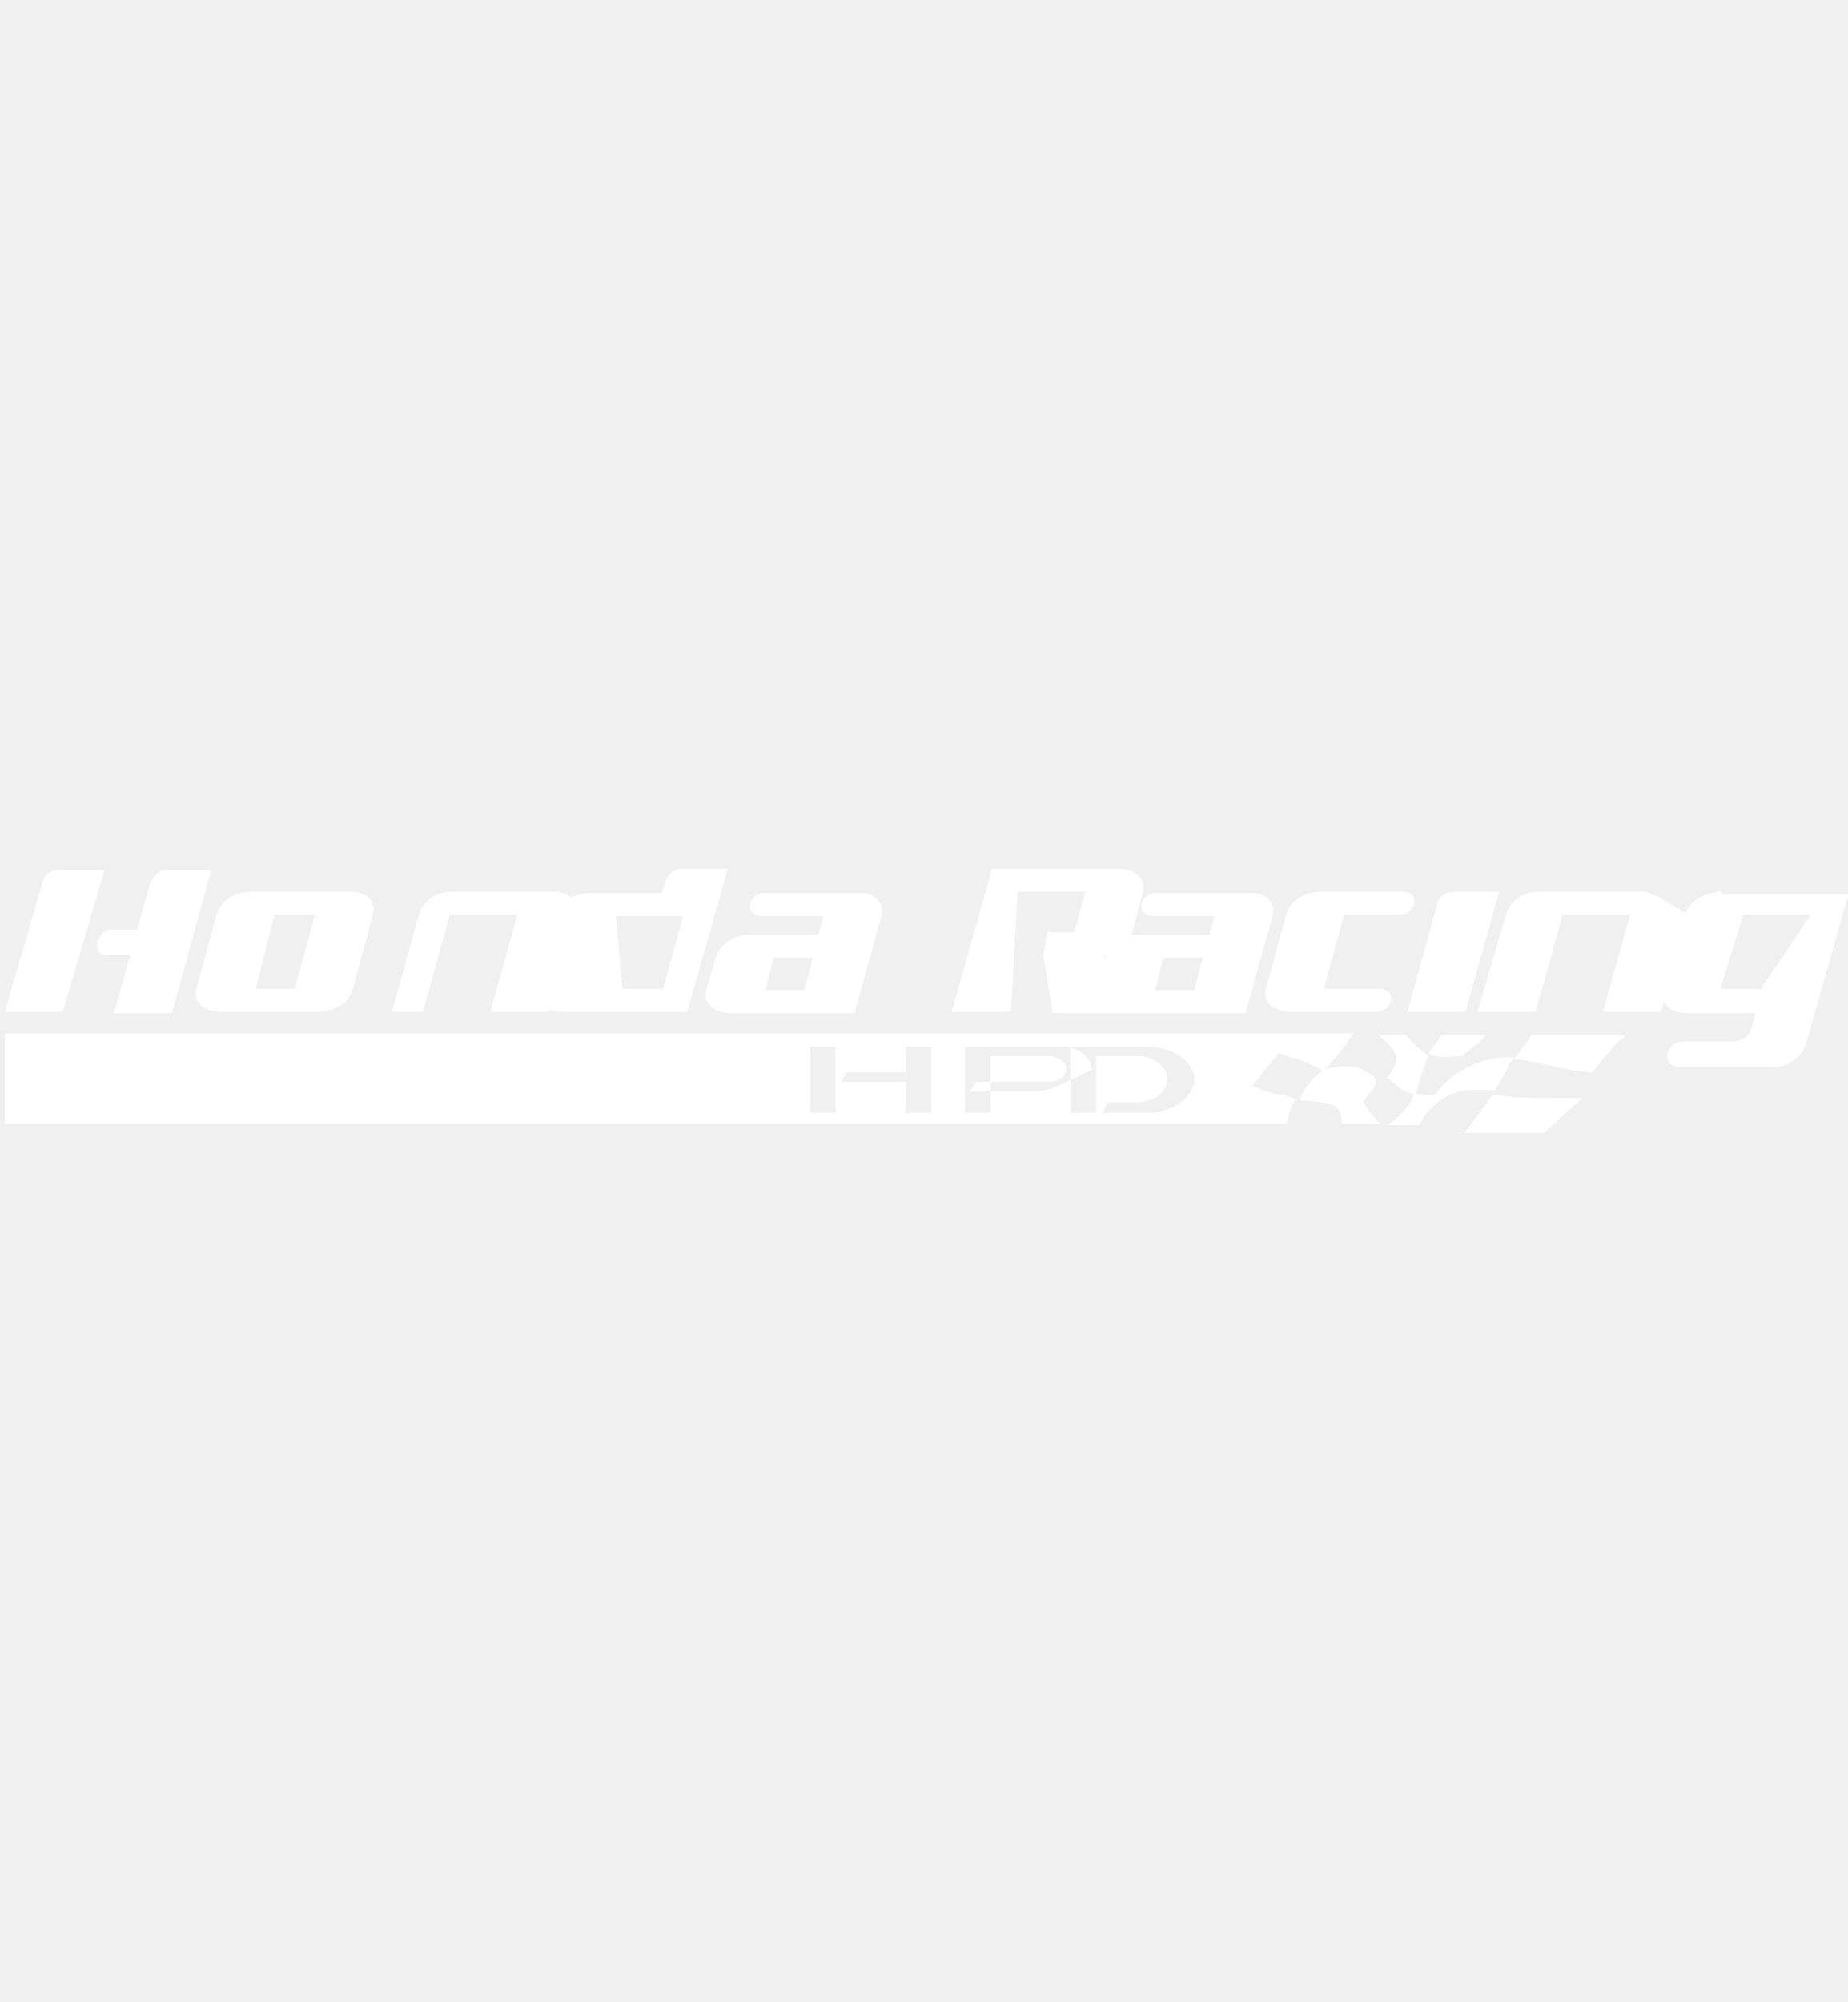
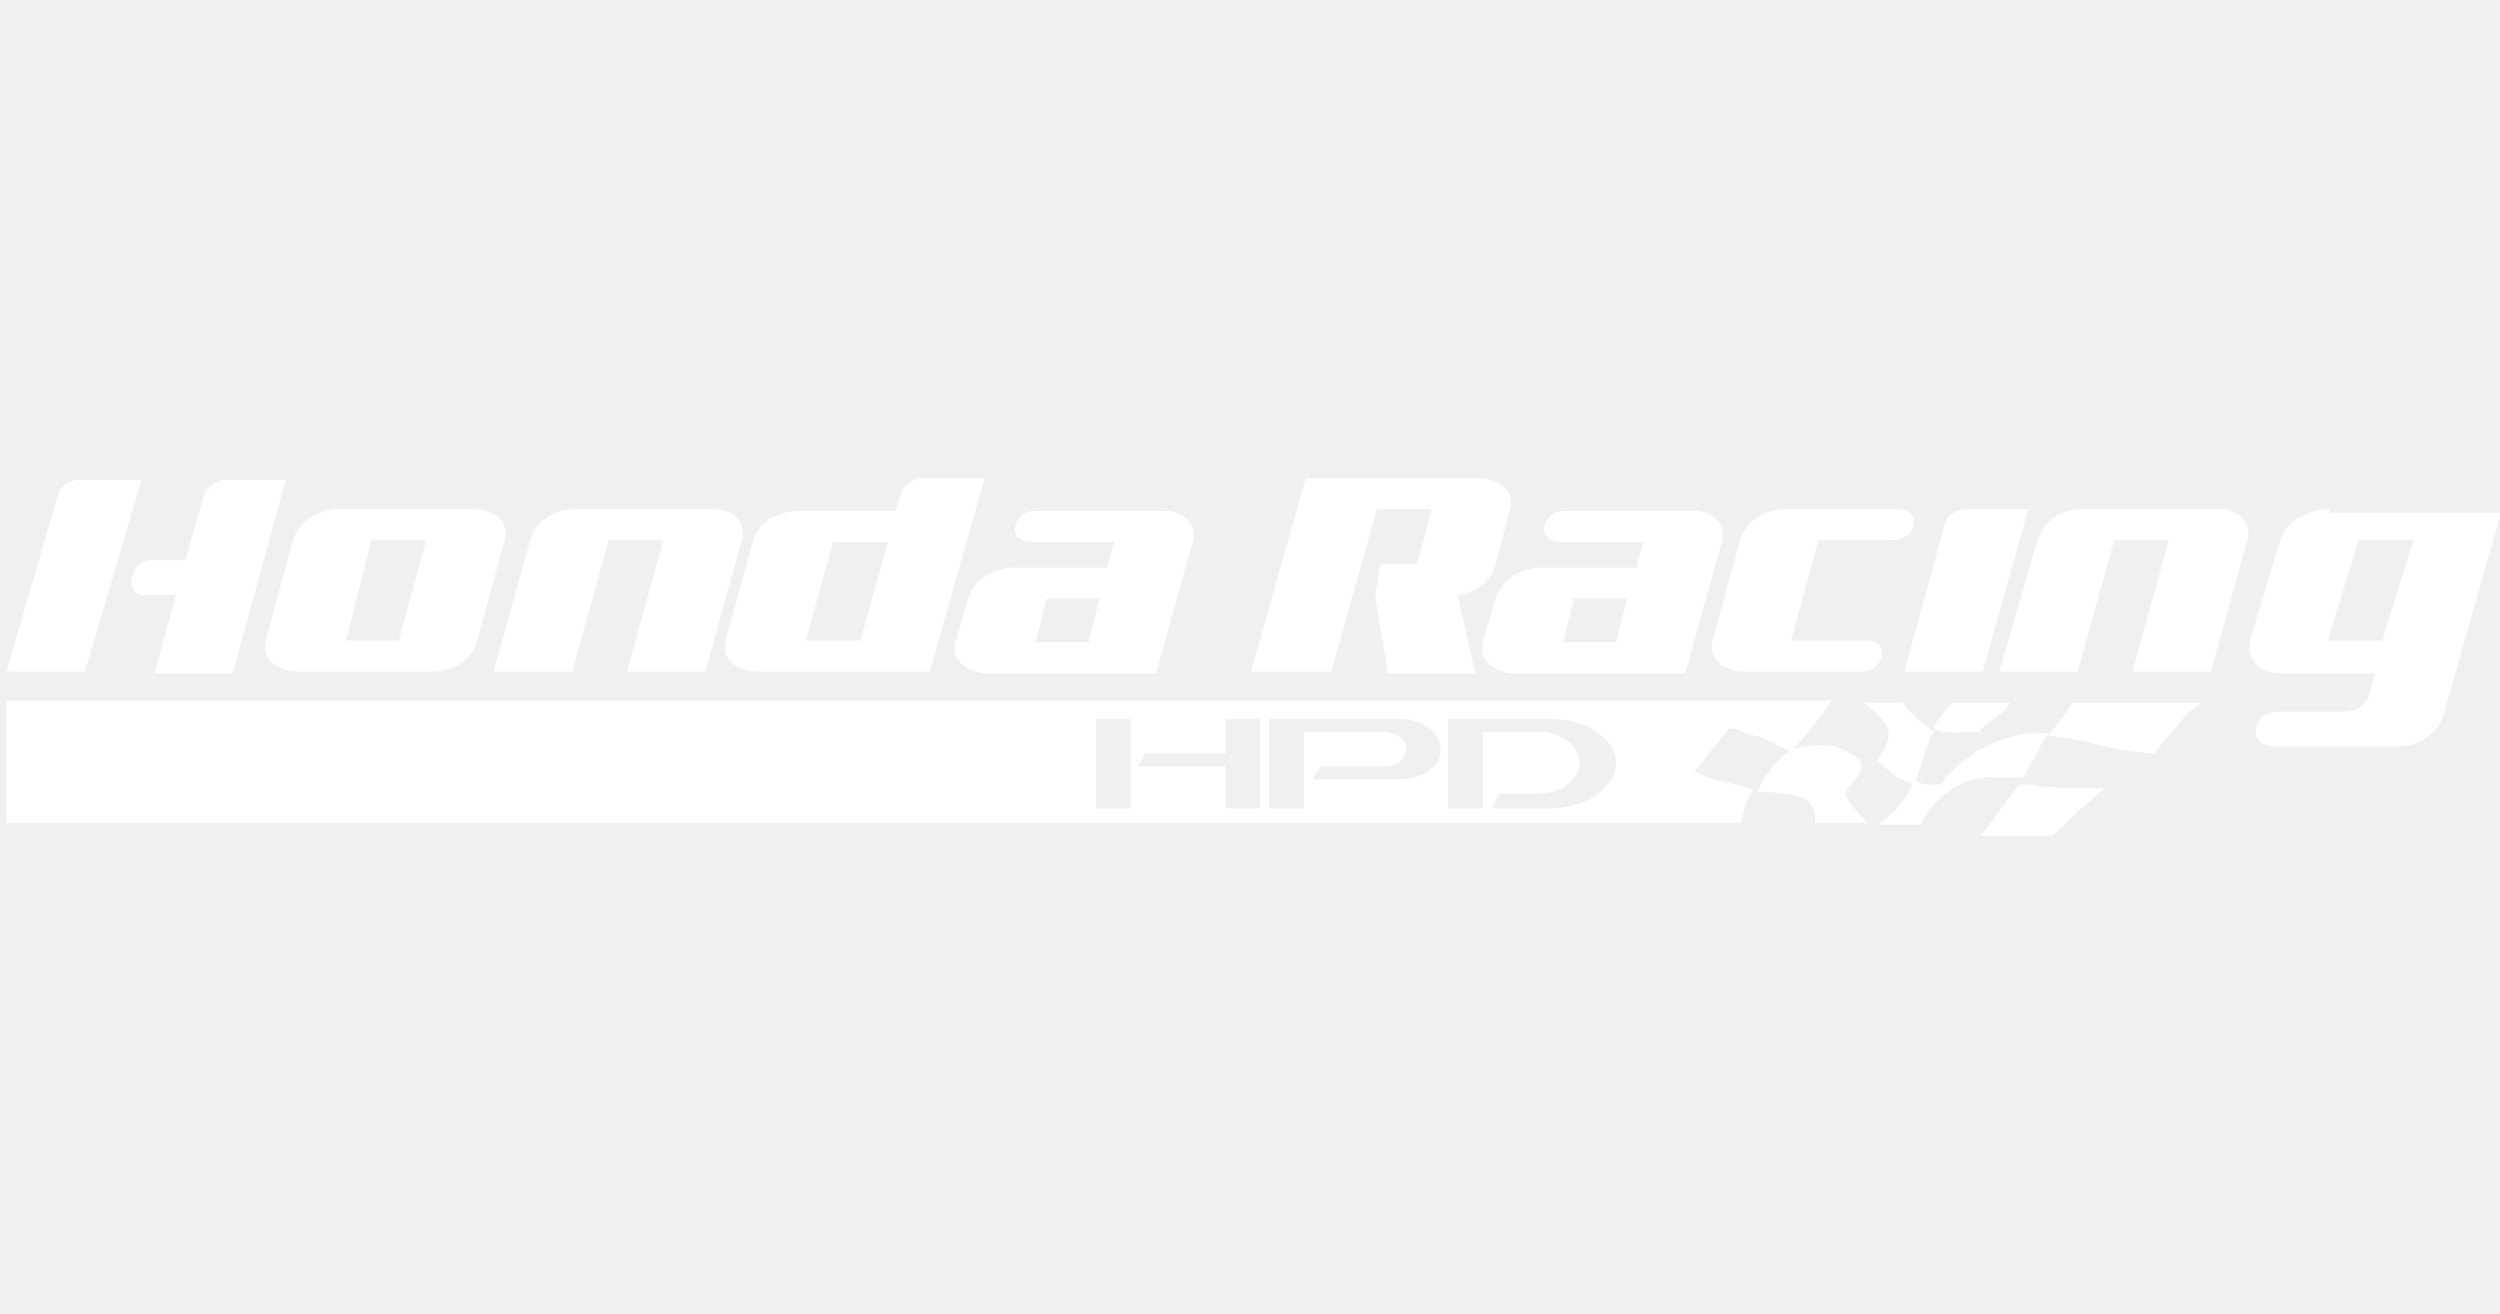
- <svg xmlns="http://www.w3.org/2000/svg" version="1.1" id="Layer_1" x="0px" y="0px" fill="white" width="120px" height="130px" viewBox="0 0 137 72" style="enable-background:new 0 0 137 72;" xml:space="preserve">
+ <svg xmlns="http://www.w3.org/2000/svg" version="1.1" id="Layer_1" fill="white" x="0px" y="0px" width="137px" height="72px" viewBox="0 0 137 72" style="enable-background:new 0 0 137 72;" xml:space="preserve">
  <g id="Footer">
    <g id="Footer_Large_1400px" transform="translate(-1229, -1499)">
      <g id="Footer_links" transform="translate(0, 553)">
        <g id="blue-footer" transform="translate(0, 734)">
          <g id="Group-3" transform="translate(31.97472, 160)">
            <g id="Honda-Racing" transform="translate(1197.381, 52.5)">
-               <path id="Path" d="M108.3,36.3l2.5-8.9h-3.4c-0.6,0-1.1,0.4-1.2,0.9l-2.2,8H108.3z">
-                         </path>
-               <path id="Shape" d="M55.3,30.6c-1.1,0-2.2,0.5-2.6,1.7l-0.7,2.4c-0.3,1.1,0.9,1.7,1.7,1.7h9.3l2-7.2c0.3-1-0.6-1.7-1.4-1.7                             l0,0h-7.3c-1.1,0-1.6,1.7-0.1,1.7h4.5l-0.4,1.4L55.3,30.6L55.3,30.6z M59.3,34.7h-2.9l0.6-2.4l0,0h2.9L59.3,34.7z">
-                         </path>
-               <path d="M84.2,30.6c-1.1,0-2.2,0.5-2.6,1.7l-0.7,2.4c-0.3,1.1,0.9,1.7,1.7,1.7H92l2-7.2c0.3-1-0.6-1.7-1.4-1.7h-7.3                             c-1.1,0-1.6,1.7-0.1,1.7h4.5l-0.4,1.4L84.2,30.6L84.2,30.6z M88.2,34.7h-2.9l0,0l0.6-2.4l0,0h2.9l0,0L88.2,34.7z">
-                         </path>
-               <path d="M95.3,36.3h6.4c1.2,0,1.6-1.7,0.2-1.7h-4.1l1.5-5.5h4.1c1.2,0,1.7-1.7,0.2-1.7h-6c-1.1,0-2.2,0.5-2.6,1.7l-1.5,5.5                             C93.2,35.8,94.4,36.3,95.3,36.3z" />
-               <path d="M75.1,27.4h5l-0.8,3h-2l0,0l-0.3,1.7l0.7,4.3h4.8l-1-4.3c0.9-0.1,1.9-0.6,2.1-1.7l0.8-3c0.3-1.1-0.8-1.7-1.8-1.7h-9.4                             l-3,10.6h4.4L75.1,27.4z" />
-               <path d="M106.1,39.6c0.5,0.1,1.4,0,2,0l0,0c0.3-0.4,0.8-0.7,1.2-1c0.1-0.1,0.3-0.3,0.5-0.6h-3.2c-0.3,0.4-0.8,1-1,1.3                             C105.7,39.5,105.9,39.6,106.1,39.6z" />
-               <path d="M103,41.6c0.3,0.3,0.9,0.7,1.6,0.9l0,0c0.2-0.8,0.5-1.7,0.8-2.5c0-0.1,0.1-0.3,0.2-0.4c-0.3-0.2-0.6-0.5-0.9-0.7                             c-0.3-0.3-0.6-0.6-0.8-0.9h-2.1c0.5,0.4,1.1,1,1.2,1.2c0.4,0.7-0.1,1.4-0.5,2C102.7,41.3,102.8,41.5,103,41.6z">
-                         </path>
-               <path d="M7.5,32.1h1.8l-1.2,4.3h4.3l2.9-10.6h-3.3c-0.5,0-1,0.4-1.2,0.9l-1,3.5H7.9C6.8,30.2,6.4,32.1,7.5,32.1z">
-                         </path>
-               <path d="M111.5,42.6c-0.6-0.1-0.6-0.1-1.2-0.1l0,0c-0.2,0.3-0.5,0.6-0.9,1.2c-0.4,0.5-0.8,1.1-1.2,1.6h5.9                             c0.8-0.7,1.5-1.4,1.7-1.6c0.4-0.3,0.8-0.7,1.2-1C113.8,42.7,112.7,42.7,111.5,42.6z">
-                         </path>
-               <path d="M110.5,42.1c0.2-0.3,0.4-0.7,0.6-1c0.3-0.5,0.4-1,0.8-1.4c-1.8-0.2-4.4,0.7-5.9,2.8h-0.7c-0.2,0-0.4-0.1-0.8-0.2                             c-0.3,1-1.1,1.8-2,2.4h2.4c0.1-0.2,0.2-0.4,0.3-0.6c0.8-1.1,2.1-2,3.5-2C109.1,42.1,110.1,42.1,110.5,42.1z">
-                         </path>
-               <path d="M112.9,38.5c-0.3,0.4-0.7,0.9-1,1.3c0.7,0.1,1.6,0.2,2.3,0.4c1,0.3,2.4,0.5,3.5,0.6c0.6-0.8,1.2-1.4,1.8-2.2                             c0.3-0.2,0.5-0.4,0.8-0.6h-7.1C113.1,38.2,112.9,38.4,112.9,38.5z">
-                         </path>
-               <path d="M127.3,27.4c-0.9,0-2.4,0.5-2.7,1.7l-1.6,5.3c-0.3,1.2,0.3,2,1.8,2h5l-0.3,1.1c-0.2,0.7-0.8,1-1.4,1h-3.6                             c-1.5,0-1.7,1.9-0.3,1.9h6.9c1.1,0,2.2-0.7,2.5-1.9l3.1-10.9H127.3z M130.2,34.6h-3l1.7-5.5h5L130.2,34.6z">
-                         </path>
-               <path d="M41.2,36.3h9.4l3-10.6h-3.4l0,0c-0.5,0-1.1,0.4-1.2,0.9l-0.3,0.9h-5.2c-1.1,0-2.3,0.5-2.6,1.7l-1.5,5.4                             C39.1,35.8,40.3,36.3,41.2,36.3z M45.3,29.2h5l0,0l-1.5,5.4h-3L45.3,29.2z">
-                         </path>
-               <path d="M121.4,27.4h-7.6c-1.1,0-2.1,0.5-2.5,1.7l-2.1,7.2h4.3l2-7.2h5l-2,7.2h4.3l2-7.2C123.1,28.1,122.2,27.4,121.4,27.4z">
-                         </path>
-               <path d="M100.9,42.7c1.5-1.5,0.4-1.7-0.2-2.1c-0.7-0.4-2.2-0.3-2.9,0c0.2-0.1,0.5-0.5,0.7-0.7c0.2-0.2,1-1.2,1.5-2H0v6.7h95                             c0.1-0.2,0.2-0.5,0.2-0.7c0.1-0.4,0.3-0.8,0.5-1.1c-0.5-0.3-1.7-0.4-2.5-0.7c-0.4-0.2-0.4-0.2-0.7-0.3                             c0.2-0.3,0.3-0.4,0.5-0.6c0.3-0.5,1-1.2,1.4-1.8c0.2,0,0.5,0.1,0.7,0.2c0.5,0.2,0.9,0.2,1.5,0.5c0.2,0.1,0.9,0.4,1.1,0.6                             c-0.5,0.3-0.9,0.7-1.2,1.2c-0.2,0.3-0.4,0.6-0.5,1c1,0,2,0.1,2.6,0.4c0.4,0.3,0.6,0.7,0.5,1.3h2.9l0,0                             c-0.4-0.4-0.9-0.9-1.2-1.5C100.7,43.2,100.9,42.7,100.9,42.7z M61.6,43.8L61.6,43.8L61.6,43.8h-1.9v-4.9h1.9V43.8z M68.7,43.8                             L68.7,43.8L68.7,43.8h-1.9v-2.3h-4.8l0.4-0.7h4.4v-1.9h1.9L68.7,43.8L68.7,43.8z M76.4,42.2L76.4,42.2h-4.8l0.4-0.7h5.4                             c0.8,0,1.3-0.4,1.3-1c0-0.5-0.6-0.9-1.3-0.9h-4.3v4.2h-1.9v-4.9h7.2c1.2,0,2.2,0.8,2.2,1.7C78.6,41.5,77.6,42.2,76.4,42.2z                              M84.7,43.8L84.7,43.8h-3.3l0.4-0.8H84c1.2,0,2.2-0.8,2.2-1.7c0-0.9-1-1.7-2.2-1.7h-3.1v4.2H79v-4.9h5.7                             c1.9,0,3.5,1.1,3.5,2.4C88.2,42.6,86.6,43.8,84.7,43.8z" />
-               <path d="M31,36.3l2-7.2h5l-2,7.2h4.3l2-7.2c0.3-1.1-0.6-1.7-1.5-1.7h-7.6c-1.1,0-2.1,0.5-2.5,1.7l-2,7.2h51z">
-                         </path>
-               <path d="M7.4,25.8H4c-0.6,0-1.1,0.4-1.2,0.9L0,36.3h4.3L7.4,25.8z">
-                         </path>
-               <path d="M16,36.3h7.2c1.1,0,2.3-0.5,2.6-1.7l1.5-5.5c0.3-1.1-0.7-1.7-1.6-1.7h-7.4c-1.1,0-2.2,0.5-2.6,1.7l-1.5,5.5                             C13.9,35.8,15.1,36.3,16,36.3z M20,29.1L20,29.1H23l0,0l-1.5,5.5h-2.9L20,29.1z">
-                         </path>
+               <path id="Path" d="M108.3,36.3l2.5-8.9h-3.4c-0.6,0-1.1,0.4-1.2,0.9l-2.2,8H108.3z" />
+               <path id="Shape" d="M55.3,30.6c-1.1,0-2.2,0.5-2.6,1.7l-0.7,2.4c-0.3,1.1,0.9,1.7,1.7,1.7h9.3l2-7.2c0.3-1-0.6-1.7-1.4-1.7        l0,0h-7.3c-1.1,0-1.6,1.7-0.1,1.7h4.5l-0.4,1.4L55.3,30.6L55.3,30.6z M59.3,34.7h-2.9l0.6-2.4l0,0h2.9L59.3,34.7z" />
+               <path d="M84.2,30.6c-1.1,0-2.2,0.5-2.6,1.7l-0.7,2.4c-0.3,1.1,0.9,1.7,1.7,1.7H92l2-7.2c0.3-1-0.6-1.7-1.4-1.7h-7.3        c-1.1,0-1.6,1.7-0.1,1.7h4.5l-0.4,1.4L84.2,30.6L84.2,30.6z M88.2,34.7h-2.9l0,0l0.6-2.4l0,0h2.9l0,0L88.2,34.7z" />
+               <path d="M95.3,36.3h6.4c1.2,0,1.6-1.7,0.2-1.7h-4.1l1.5-5.5h4.1c1.2,0,1.7-1.7,0.2-1.7h-6c-1.1,0-2.2,0.5-2.6,1.7l-1.5,5.5        C93.2,35.8,94.4,36.3,95.3,36.3z" />
+               <path d="M75.1,27.4h3l-0.8,3h-2l0,0l-0.3,1.7l0.7,4.3h4.8l-1-4.3c0.9-0.1,1.9-0.6,2.1-1.7l0.8-3c0.3-1.1-0.8-1.7-1.8-1.7h-9.4        l-3,10.6h4.4L75.1,27.4z" />
+               <path d="M106.1,39.6c0.5,0.1,1.4,0,2,0l0,0c0.3-0.4,0.8-0.7,1.2-1c0.1-0.1,0.3-0.3,0.5-0.6h-3.2c-0.3,0.4-0.8,1-1,1.3        C105.7,39.5,105.9,39.6,106.1,39.6z" />
+               <path d="M103,41.6c0.3,0.3,0.9,0.7,1.6,0.9l0,0c0.2-0.8,0.5-1.7,0.8-2.5c0-0.1,0.1-0.3,0.2-0.4c-0.3-0.2-0.6-0.5-0.9-0.7        c-0.3-0.3-0.6-0.6-0.8-0.9h-2.1c0.5,0.4,1.1,1,1.2,1.2c0.4,0.7-0.1,1.4-0.5,2C102.7,41.3,102.8,41.5,103,41.6z" />
+               <path d="M7.5,32.1h1.8l-1.2,4.3h4.3l2.9-10.6h-3.3c-0.5,0-1,0.4-1.2,0.9l-1,3.5H7.9C6.8,30.2,6.4,32.1,7.5,32.1z" />
+               <path d="M111.5,42.6c-0.6-0.1-0.6-0.1-1.2-0.1l0,0c-0.2,0.3-0.5,0.6-0.9,1.2c-0.4,0.5-0.8,1.1-1.2,1.6h3.9        c0.8-0.7,1.5-1.4,1.7-1.6c0.4-0.3,0.8-0.7,1.2-1C113.8,42.7,112.7,42.7,111.5,42.6z" />
+               <path d="M110.5,42.1c0.2-0.3,0.4-0.7,0.6-1c0.3-0.5,0.4-1,0.8-1.4c-1.8-0.2-4.4,0.7-5.9,2.8h-0.7c-0.2,0-0.4-0.1-0.8-0.2        c-0.3,1-1.1,1.8-2,2.4h2.4c0.1-0.2,0.2-0.4,0.3-0.6c0.8-1.1,2.1-2,3.5-2C109.1,42.1,110.1,42.1,110.5,42.1z" />
+               <path d="M112.9,38.5c-0.3,0.4-0.7,0.9-1,1.3c0.7,0.1,1.6,0.2,2.3,0.4c1,0.3,2.4,0.5,3.5,0.6c0.6-0.8,1.2-1.4,1.8-2.2        c0.3-0.2,0.5-0.4,0.8-0.6h-7.1C113.1,38.2,112.9,38.4,112.9,38.5z" />
+               <path d="M127.3,27.4c-0.9,0-2.4,0.5-2.7,1.7l-1.6,5.3c-0.3,1.2,0.3,2,1.8,2h5l-0.3,1.1c-0.2,0.7-0.8,1-1.4,1h-3.6        c-1.5,0-1.7,1.9-0.3,1.9h6.9c1.1,0,2.2-0.7,2.5-1.9l3.1-10.9H127.3z M130.2,34.6h-3l1.7-5.5h3L130.2,34.6z" />
+               <path d="M41.2,36.3h9.4l3-10.6h-3.4l0,0c-0.5,0-1.1,0.4-1.2,0.9l-0.3,0.9h-5.2c-1.1,0-2.3,0.5-2.6,1.7l-1.5,5.4        C39.1,35.8,40.3,36.3,41.2,36.3z M45.3,29.2h3l0,0l-1.5,5.4h-3L45.3,29.2z" />
+               <path d="M121.4,27.4h-7.6c-1.1,0-2.1,0.5-2.5,1.7l-2.1,7.2h4.3l2-7.2h3l-2,7.2h4.3l2-7.2C123.1,28.1,122.2,27.4,121.4,27.4z" />
+               <path d="M100.9,42.7c1.5-1.5,0.4-1.7-0.2-2.1c-0.7-0.4-2.2-0.3-2.9,0c0.2-0.1,0.5-0.5,0.7-0.7c0.2-0.2,1-1.2,1.5-2H0v6.7h95        c0.1-0.2,0.2-0.5,0.2-0.7c0.1-0.4,0.3-0.8,0.5-1.1c-0.5-0.3-1.7-0.4-2.5-0.7c-0.4-0.2-0.4-0.2-0.7-0.3        c0.2-0.3,0.3-0.4,0.5-0.6c0.3-0.5,1-1.2,1.4-1.8c0.2,0,0.5,0.1,0.7,0.2c0.5,0.2,0.9,0.2,1.5,0.5c0.2,0.1,0.9,0.4,1.1,0.6        c-0.5,0.3-0.9,0.7-1.2,1.2c-0.2,0.3-0.4,0.6-0.5,1c1,0,2,0.1,2.6,0.4c0.4,0.3,0.6,0.7,0.5,1.3h2.9l0,0        c-0.4-0.4-0.9-0.9-1.2-1.5C100.7,43.2,100.9,42.7,100.9,42.7z M61.6,43.8L61.6,43.8L61.6,43.8h-1.9v-4.9h1.9V43.8z M68.7,43.8        L68.7,43.8L68.7,43.8h-1.9v-2.3h-4.8l0.4-0.7h4.4v-1.9h1.9L68.7,43.8L68.7,43.8z M76.4,42.2L76.4,42.2h-4.8l0.4-0.7h3.4        c0.8,0,1.3-0.4,1.3-1c0-0.5-0.6-0.9-1.3-0.9h-4.3v4.2h-1.9v-4.9h7.2c1.2,0,2.2,0.8,2.2,1.7C78.6,41.5,77.6,42.2,76.4,42.2z         M84.7,43.8L84.7,43.8h-3.3l0.4-0.8H84c1.2,0,2.2-0.8,2.2-1.7c0-0.9-1-1.7-2.2-1.7h-3.1v4.2H79v-4.9h5.7        c1.9,0,3.5,1.1,3.5,2.4C88.2,42.6,86.6,43.8,84.7,43.8z" />
+               <path d="M31,36.3l2-7.2h3l-2,7.2h4.3l2-7.2c0.3-1.1-0.6-1.7-1.5-1.7h-7.6c-1.1,0-2.1,0.5-2.5,1.7l-2,7.2H31z" />
+               <path d="M7.4,25.8H4c-0.6,0-1.1,0.4-1.2,0.9L0,36.3h4.3L7.4,25.8z" />
+               <path d="M16,36.3h7.2c1.1,0,2.3-0.5,2.6-1.7l1.5-5.5c0.3-1.1-0.7-1.7-1.6-1.7h-7.4c-1.1,0-2.2,0.5-2.6,1.7l-1.5,5.5        C13.9,35.8,15.1,36.3,16,36.3z M20,29.1L20,29.1H23l0,0l-1.5,5.5h-2.9L20,29.1z" />
            </g>
          </g>
        </g>
      </g>
    </g>
  </g>
</svg>
